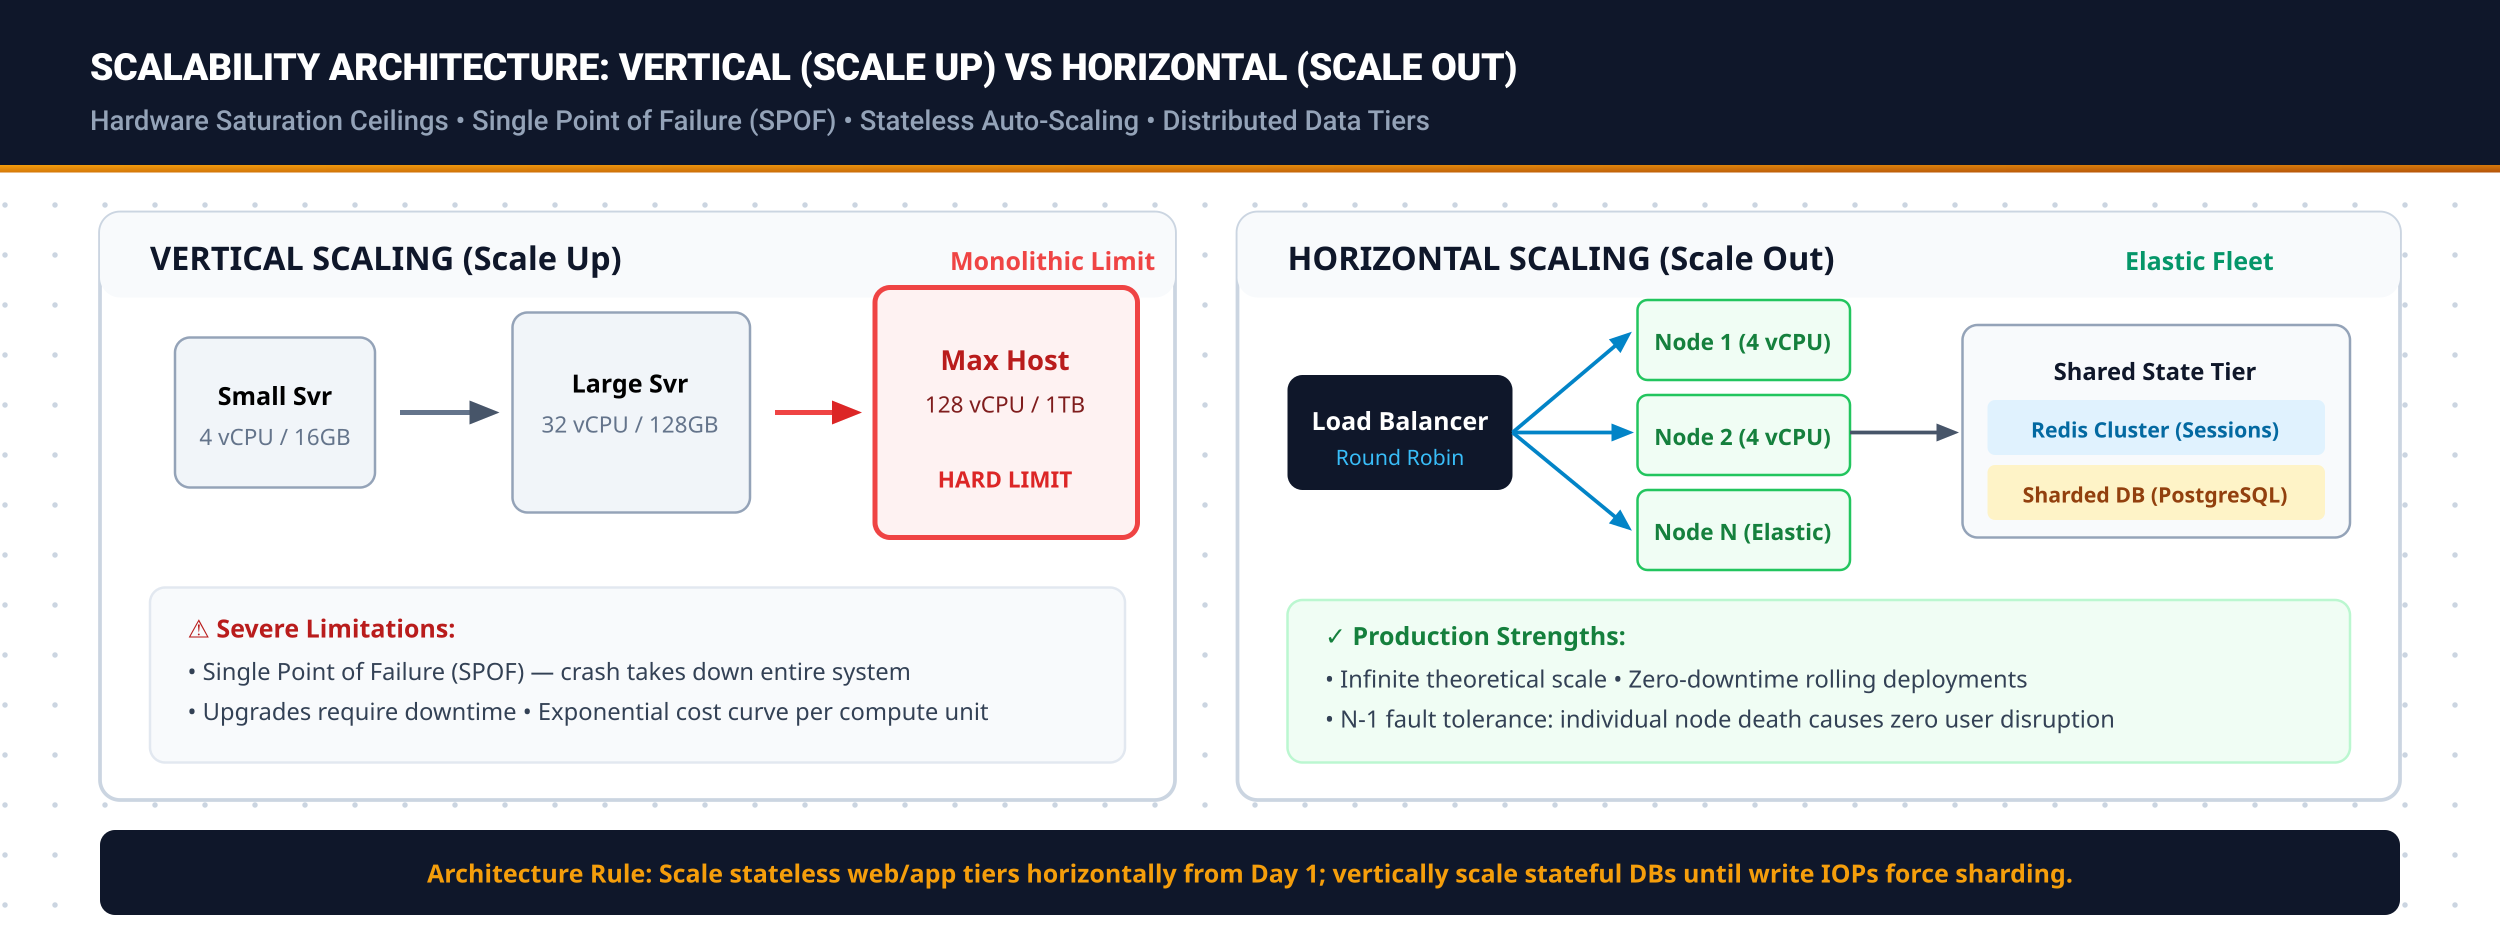
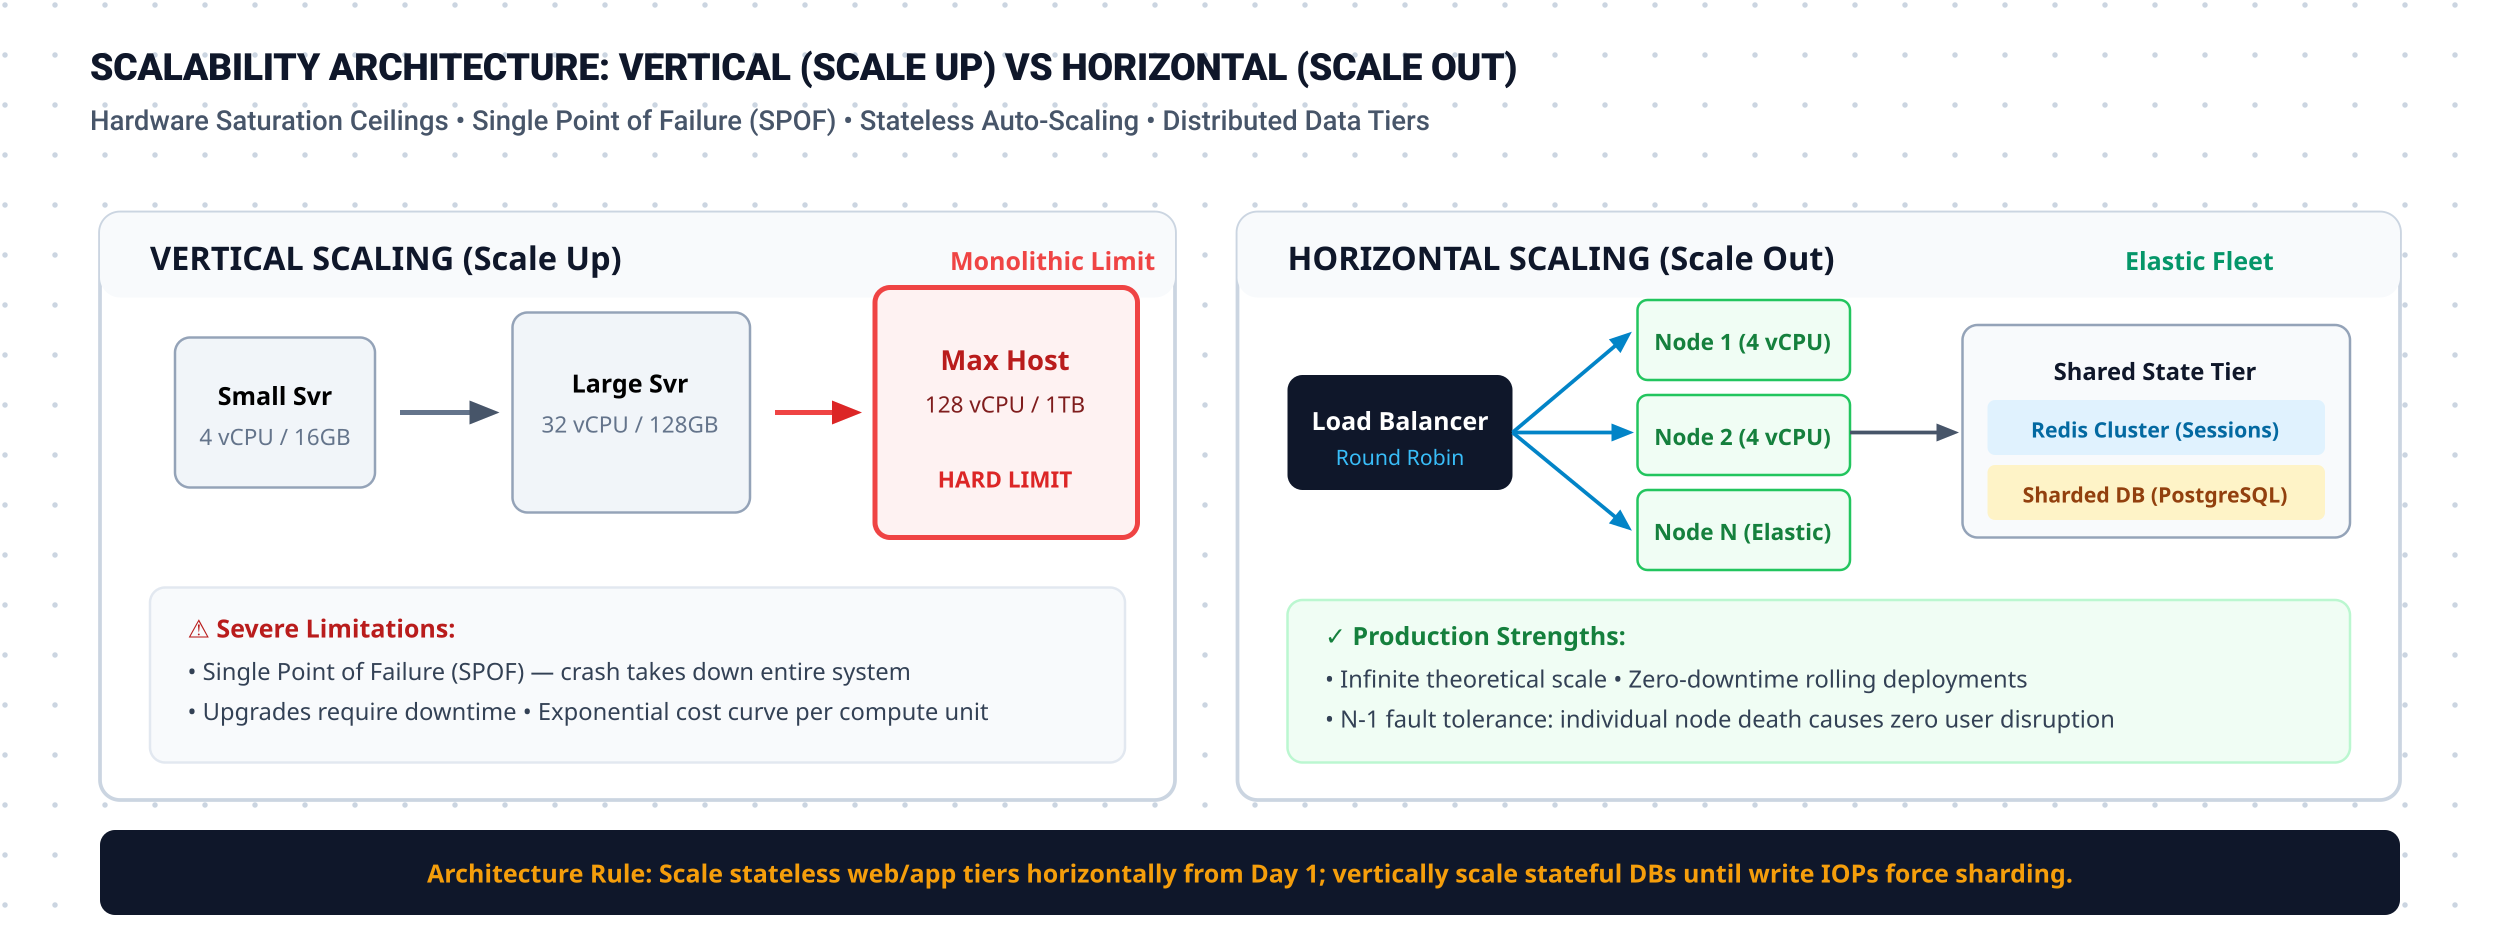
<svg xmlns="http://www.w3.org/2000/svg" viewBox="0 0 1000 380" width="1000" height="380">
  <defs>
    <pattern id="grid" width="20" height="20" patternUnits="userSpaceOnUse">
      <circle cx="2" cy="2" r="1.1" fill="#cbd5e1" />
    </pattern>
    <linearGradient id="primaryGrad" x1="0%" y1="0%" x2="100%" y2="100%">
      <stop offset="0%" stop-color="#f59e0b" />
      <stop offset="100%" stop-color="#b45309" />
    </linearGradient>
    <linearGradient id="blueGrad" x1="0%" y1="0%" x2="100%" y2="100%">
      <stop offset="0%" stop-color="#38bdf8" />
      <stop offset="100%" stop-color="#0284c7" />
    </linearGradient>
    <linearGradient id="emeraldGrad" x1="0%" y1="0%" x2="100%" y2="100%">
      <stop offset="0%" stop-color="#34d399" />
      <stop offset="100%" stop-color="#059669" />
    </linearGradient>
    <linearGradient id="purpleGrad" x1="0%" y1="0%" x2="100%" y2="100%">
      <stop offset="0%" stop-color="#c084fc" />
      <stop offset="100%" stop-color="#7e22ce" />
    </linearGradient>
    <marker id="arrow" viewBox="0 0 10 10" refX="6" refY="5" markerWidth="6" markerHeight="6" orient="auto-start-reverse">
      <path d="M 0 1 L 10 5 L 0 9 z" fill="#475569" />
    </marker>
    <marker id="arrowAmber" viewBox="0 0 10 10" refX="6" refY="5" markerWidth="6" markerHeight="6" orient="auto-start-reverse">
      <path d="M 0 1 L 10 5 L 0 9 z" fill="#f59e0b" />
    </marker>
    <marker id="arrowBlue" viewBox="0 0 10 10" refX="6" refY="5" markerWidth="6" markerHeight="6" orient="auto-start-reverse">
      <path d="M 0 1 L 10 5 L 0 9 z" fill="#0284c7" />
    </marker>
    <marker id="arrowGreen" viewBox="0 0 10 10" refX="6" refY="5" markerWidth="6" markerHeight="6" orient="auto-start-reverse">
      <path d="M 0 1 L 10 5 L 0 9 z" fill="#059669" />
    </marker>
    <marker id="arrowRed" viewBox="0 0 10 10" refX="6" refY="5" markerWidth="6" markerHeight="6" orient="auto-start-reverse">
      <path d="M 0 1 L 10 5 L 0 9 z" fill="#dc2626" />
    </marker>
  </defs>
  <rect width="1000" height="380" fill="#ffffff" />
  <rect width="1000" height="380" fill="url(#grid)" />
-   <rect x="0" y="0" width="1000" height="68" fill="#0f172a" />
-   <rect x="0" y="66" width="1000" height="3" fill="url(#primaryGrad)" />
-   <text x="36" y="32" font-family="-apple-system, BlinkMacSystemFont, Segoe UI, Roboto, sans-serif" font-size="15" font-weight="800" fill="#ffffff" letter-spacing="-0.01em">SCALABILITY ARCHITECTURE: VERTICAL (SCALE UP) VS HORIZONTAL (SCALE OUT)</text>
-   <text x="36" y="52" font-family="-apple-system, BlinkMacSystemFont, Segoe UI, Roboto, sans-serif" font-size="11" font-weight="500" fill="#94a3b8">Hardware Saturation Ceilings • Single Point of Failure (SPOF) • Stateless Auto-Scaling • Distributed Data Tiers</text>
+   <text x="36" y="32" font-family="-apple-system, BlinkMacSystemFont, Segoe UI, Roboto, sans-serif" font-size="15" font-weight="800" fill="#0f172a" letter-spacing="-0.01em">SCALABILITY ARCHITECTURE: VERTICAL (SCALE UP) VS HORIZONTAL (SCALE OUT)</text>
+   <text x="36" y="52" font-family="-apple-system, BlinkMacSystemFont, Segoe UI, Roboto, sans-serif" font-size="11" font-weight="500" fill="#475569">Hardware Saturation Ceilings • Single Point of Failure (SPOF) • Stateless Auto-Scaling • Distributed Data Tiers</text>
  <g id="diagram-canvas">
    <rect x="40" y="85" width="430" height="235" rx="8" fill="#ffffff" stroke="#cbd5e1" stroke-width="1.5" />
    <rect x="40" y="85" width="430" height="34" rx="8" fill="#f8fafc" />
    <text x="60" y="108" font-family="sans-serif" font-size="13" font-weight="800" fill="#0f172a">VERTICAL SCALING (Scale Up)</text>
    <text x="380" y="108" font-family="sans-serif" font-size="10" font-weight="700" fill="#ef4444">Monolithic Limit</text>
    <rect x="70" y="135" width="80" height="60" rx="6" fill="#f1f5f9" stroke="#94a3b8" />
    <text x="110" y="162" text-anchor="middle" font-family="sans-serif" font-size="10" font-weight="700">Small Svr</text>
    <text x="110" y="178" text-anchor="middle" font-family="sans-serif" font-size="9" fill="#64748b">4 vCPU / 16GB</text>
    <line x1="160" y1="165" x2="195" y2="165" stroke="#64748b" stroke-width="2" marker-end="url(#arrow)" />
    <rect x="205" y="125" width="95" height="80" rx="6" fill="#f1f5f9" stroke="#94a3b8" />
    <text x="252" y="157" text-anchor="middle" font-family="sans-serif" font-size="10" font-weight="700">Large Svr</text>
    <text x="252" y="173" text-anchor="middle" font-family="sans-serif" font-size="9" fill="#64748b">32 vCPU / 128GB</text>
    <line x1="310" y1="165" x2="340" y2="165" stroke="#ef4444" stroke-width="2" marker-end="url(#arrowRed)" />
    <rect x="350" y="115" width="105" height="100" rx="6" fill="#fef2f2" stroke="#ef4444" stroke-width="2" />
    <text x="402" y="148" text-anchor="middle" font-family="sans-serif" font-size="11" font-weight="800" fill="#b91c1c">Max Host</text>
    <text x="402" y="165" text-anchor="middle" font-family="sans-serif" font-size="9" fill="#7f1d1d">128 vCPU / 1TB</text>
    <text x="402" y="195" text-anchor="middle" font-family="sans-serif" font-size="9" font-weight="700" fill="#dc2626">HARD LIMIT</text>
    <rect x="60" y="235" width="390" height="70" rx="6" fill="#f8fafc" stroke="#e2e8f0" />
    <text x="75" y="255" font-family="sans-serif" font-size="10" font-weight="700" fill="#b91c1c">⚠ Severe Limitations:</text>
    <text x="75" y="272" font-family="sans-serif" font-size="9.5" fill="#334155">• Single Point of Failure (SPOF) — crash takes down entire system</text>
    <text x="75" y="288" font-family="sans-serif" font-size="9.5" fill="#334155">• Upgrades require downtime • Exponential cost curve per compute unit</text>
    <rect x="495" y="85" width="465" height="235" rx="8" fill="#ffffff" stroke="#cbd5e1" stroke-width="1.5" />
    <rect x="495" y="85" width="465" height="34" rx="8" fill="#f8fafc" />
    <text x="515" y="108" font-family="sans-serif" font-size="13" font-weight="800" fill="#0f172a">HORIZONTAL SCALING (Scale Out)</text>
    <text x="850" y="108" font-family="sans-serif" font-size="10" font-weight="700" fill="#059669">Elastic Fleet</text>
    <rect x="515" y="150" width="90" height="46" rx="6" fill="#0f172a" />
    <text x="560" y="172" text-anchor="middle" font-family="sans-serif" font-size="10" font-weight="700" fill="#ffffff">Load Balancer</text>
    <text x="560" y="186" text-anchor="middle" font-family="sans-serif" font-size="8.5" fill="#38bdf8">Round Robin</text>
    <line x1="605" y1="173" x2="650" y2="135" stroke="#0284c7" stroke-width="1.5" marker-end="url(#arrowBlue)" />
    <line x1="605" y1="173" x2="650" y2="173" stroke="#0284c7" stroke-width="1.5" marker-end="url(#arrowBlue)" />
    <line x1="605" y1="173" x2="650" y2="210" stroke="#0284c7" stroke-width="1.5" marker-end="url(#arrowBlue)" />
    <rect x="655" y="120" width="85" height="32" rx="4" fill="#f0fdf4" stroke="#22c55e" />
    <text x="697" y="140" text-anchor="middle" font-family="sans-serif" font-size="9" font-weight="700" fill="#15803d">Node 1 (4 vCPU)</text>
    <rect x="655" y="158" width="85" height="32" rx="4" fill="#f0fdf4" stroke="#22c55e" />
    <text x="697" y="178" text-anchor="middle" font-family="sans-serif" font-size="9" font-weight="700" fill="#15803d">Node 2 (4 vCPU)</text>
    <rect x="655" y="196" width="85" height="32" rx="4" fill="#f0fdf4" stroke="#22c55e" />
    <text x="697" y="216" text-anchor="middle" font-family="sans-serif" font-size="9" font-weight="700" fill="#15803d">Node N (Elastic)</text>
    <line x1="740" y1="173" x2="780" y2="173" stroke="#475569" stroke-width="1.5" marker-end="url(#arrow)" />
    <rect x="785" y="130" width="155" height="85" rx="6" fill="#f8fafc" stroke="#94a3b8" />
    <text x="862" y="152" text-anchor="middle" font-family="sans-serif" font-size="9.5" font-weight="800" fill="#0f172a">Shared State Tier</text>
    <rect x="795" y="160" width="135" height="22" rx="3" fill="#e0f2fe" />
    <text x="862" y="175" text-anchor="middle" font-family="sans-serif" font-size="8.5" font-weight="700" fill="#0369a1">Redis Cluster (Sessions)</text>
    <rect x="795" y="186" width="135" height="22" rx="3" fill="#fef3c7" />
    <text x="862" y="201" text-anchor="middle" font-family="sans-serif" font-size="8.5" font-weight="700" fill="#92400e">Sharded DB (PostgreSQL)</text>
    <rect x="515" y="240" width="425" height="65" rx="6" fill="#f0fdf4" stroke="#bbf7d0" />
    <text x="530" y="258" font-family="sans-serif" font-size="10" font-weight="700" fill="#15803d">✓ Production Strengths:</text>
    <text x="530" y="275" font-family="sans-serif" font-size="9.5" fill="#334155">• Infinite theoretical scale • Zero-downtime rolling deployments</text>
    <text x="530" y="291" font-family="sans-serif" font-size="9.5" fill="#334155">• N-1 fault tolerance: individual node death causes zero user disruption</text>
    <rect x="40" y="332" width="920" height="34" rx="6" fill="#0f172a" />
    <text x="500" y="353" text-anchor="middle" font-family="sans-serif" font-size="10" font-weight="700" fill="#f59e0b">Architecture Rule: Scale stateless web/app tiers horizontally from Day 1; vertically scale stateful DBs until write IOPs force sharding.</text>
  </g>
</svg>
